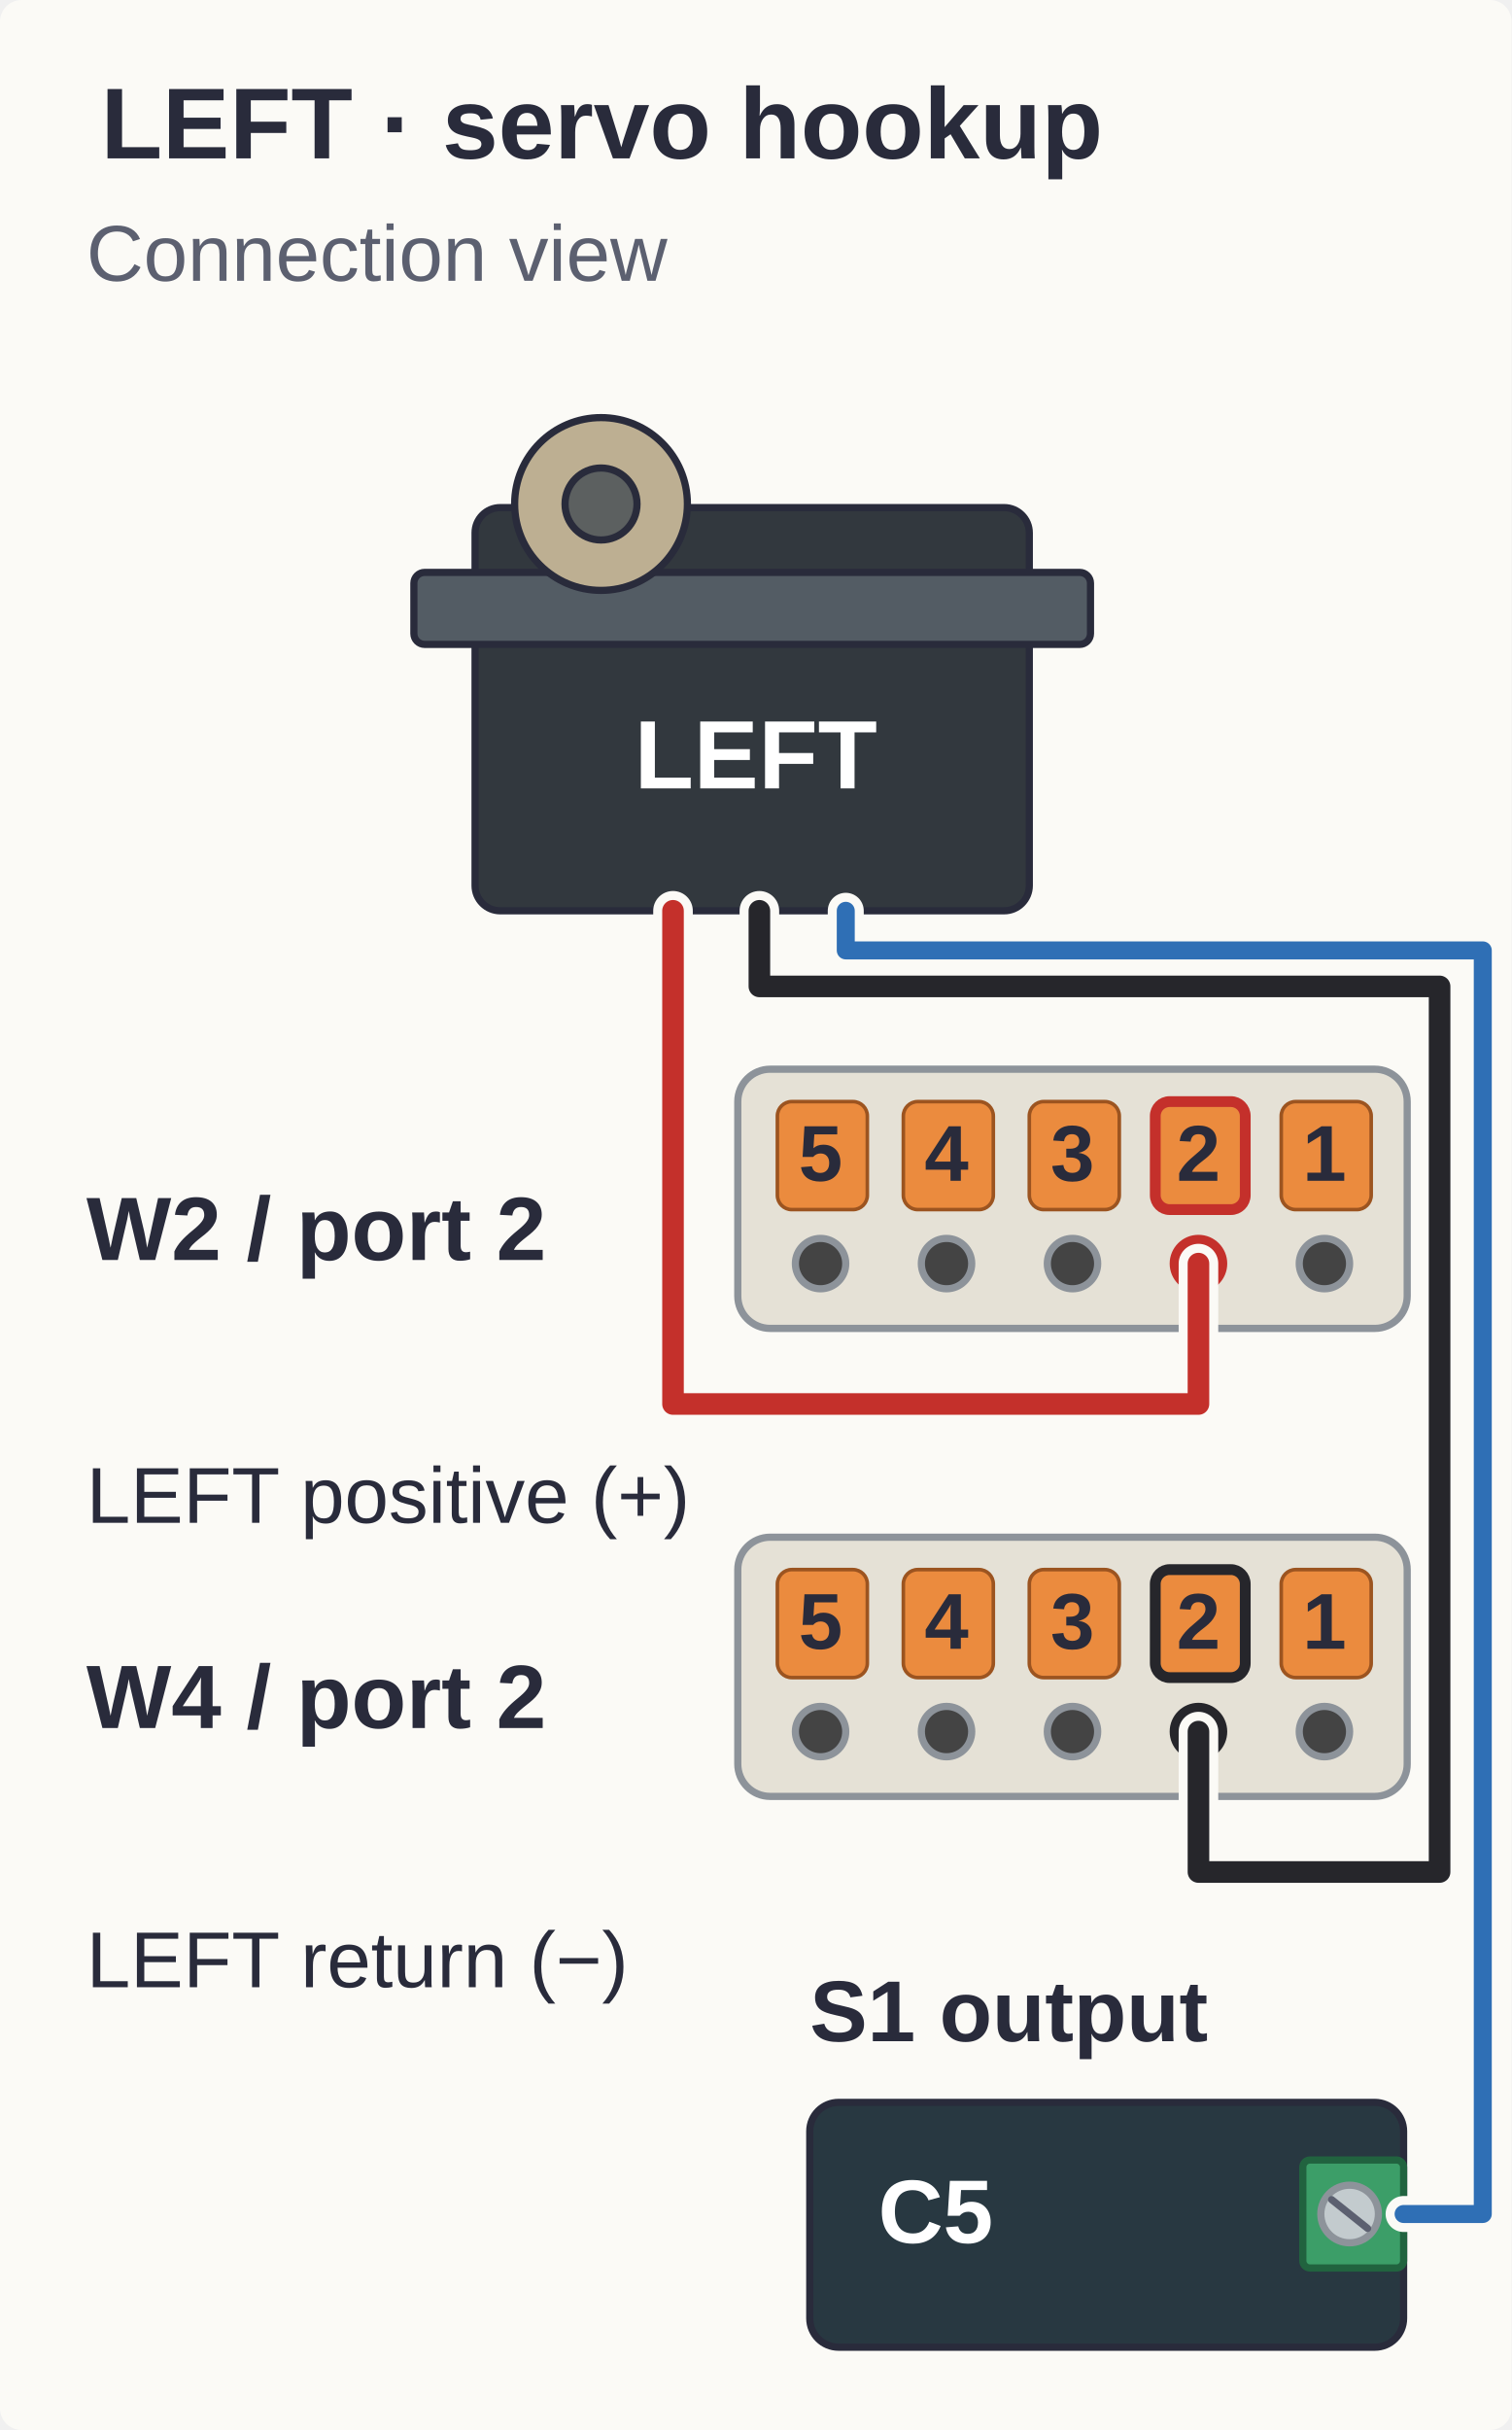
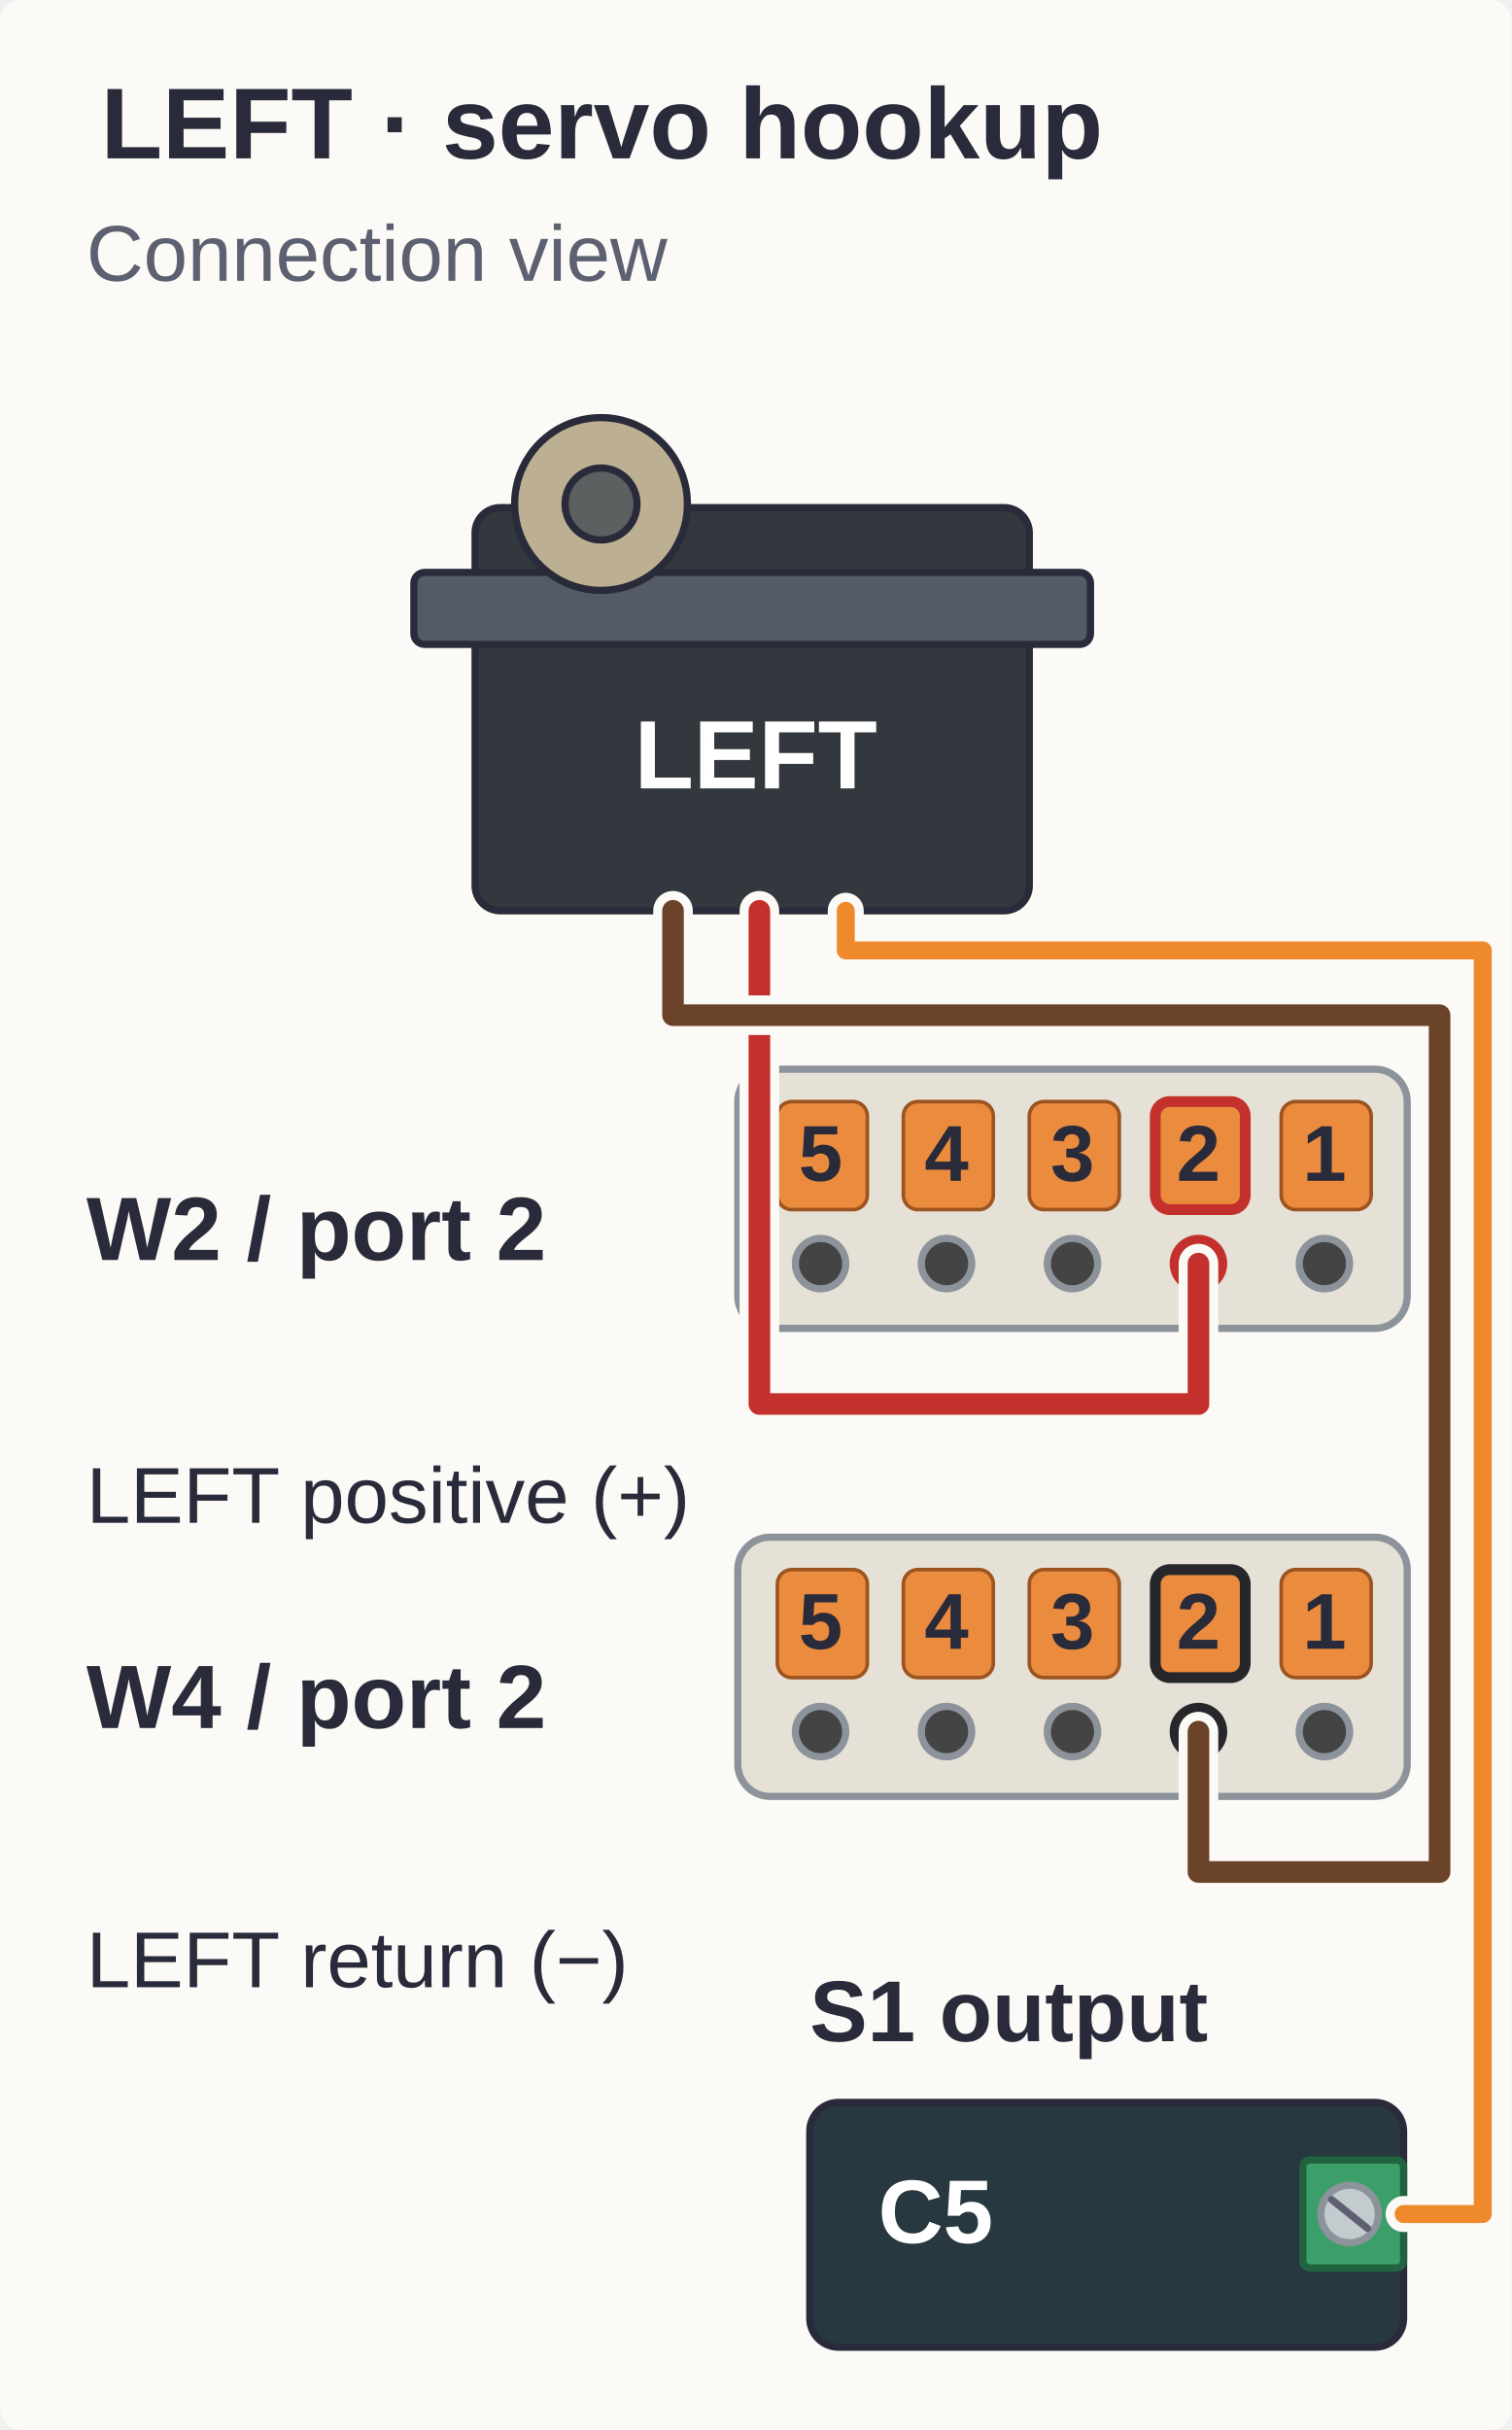
<svg xmlns="http://www.w3.org/2000/svg" viewBox="0 0 420 675" width="420" height="675" role="img">
  <defs>
    <marker id="arrow" viewBox="0 0 10 10" refX="8" refY="5" markerWidth="7" markerHeight="7" orient="auto-start-reverse">
      <path d="M0 0 L10 5 L0 10z" fill="#2f6fb5" />
    </marker>
  </defs>
  <rect x="0" y="0" width="420" height="675" rx="6" fill="#fbfaf6" stroke="none" stroke-width="2" />
  <text x="28" y="44" font-family="Arial,Helvetica,sans-serif" font-size="28" fill="#292b3b" font-weight="700" text-anchor="start">LEFT · servo hookup</text>
  <text x="24" y="78" font-family="Arial,Helvetica,sans-serif" font-size="22" fill="#5c6070" font-weight="400" text-anchor="start">Connection view</text>
  <rect x="132" y="141" width="154" height="112" rx="7" fill="#32383e" stroke="#292b3b" stroke-width="2" />
  <rect x="115" y="159" width="188" height="20" rx="3" fill="#535c64" stroke="#292b3b" stroke-width="2" />
  <circle cx="167" cy="140" r="24" fill="#bdaf92" stroke="#292b3b" stroke-width="2" />
  <circle cx="167" cy="140" r="10" fill="#5c6060" stroke="#292b3b" stroke-width="2" />
  <text x="210" y="219" font-family="Arial,Helvetica,sans-serif" font-size="27" fill="#fff" font-weight="700" text-anchor="middle">LEFT</text>
  <text x="24" y="350" font-family="Arial,Helvetica,sans-serif" font-size="25" fill="#292b3b" font-weight="700" text-anchor="start">W2 / port 2</text>
  <rect x="205" y="297" width="186" height="72" rx="9" fill="#e5e1d6" stroke="#8d939a" stroke-width="2" />
  <rect x="216" y="306" width="25" height="30" rx="4" fill="#eb8b3e" stroke="#9c5420" stroke-width="1" />
  <text x="228" y="328" font-family="Arial,Helvetica,sans-serif" font-size="22" fill="#292b3b" font-weight="700" text-anchor="middle">5</text>
  <circle cx="228" cy="351" r="7" fill="#444" stroke="#8d939a" stroke-width="2" />
  <rect x="251" y="306" width="25" height="30" rx="4" fill="#eb8b3e" stroke="#9c5420" stroke-width="1" />
  <text x="263" y="328" font-family="Arial,Helvetica,sans-serif" font-size="22" fill="#292b3b" font-weight="700" text-anchor="middle">4</text>
  <circle cx="263" cy="351" r="7" fill="#444" stroke="#8d939a" stroke-width="2" />
  <rect x="286" y="306" width="25" height="30" rx="4" fill="#eb8b3e" stroke="#9c5420" stroke-width="1" />
  <text x="298" y="328" font-family="Arial,Helvetica,sans-serif" font-size="22" fill="#292b3b" font-weight="700" text-anchor="middle">3</text>
  <circle cx="298" cy="351" r="7" fill="#444" stroke="#8d939a" stroke-width="2" />
  <rect x="321" y="306" width="25" height="30" rx="4" fill="#eb8b3e" stroke="#c4302b" stroke-width="3" />
  <text x="333" y="328" font-family="Arial,Helvetica,sans-serif" font-size="22" fill="#292b3b" font-weight="700" text-anchor="middle">2</text>
  <circle cx="333" cy="351" r="7" fill="#c4302b" stroke="#c4302b" stroke-width="2" />
  <rect x="356" y="306" width="25" height="30" rx="4" fill="#eb8b3e" stroke="#9c5420" stroke-width="1" />
  <text x="368" y="328" font-family="Arial,Helvetica,sans-serif" font-size="22" fill="#292b3b" font-weight="700" text-anchor="middle">1</text>
  <circle cx="368" cy="351" r="7" fill="#444" stroke="#8d939a" stroke-width="2" />
  <text x="24" y="480" font-family="Arial,Helvetica,sans-serif" font-size="25" fill="#292b3b" font-weight="700" text-anchor="start">W4 / port 2</text>
  <rect x="205" y="427" width="186" height="72" rx="9" fill="#e5e1d6" stroke="#8d939a" stroke-width="2" />
  <rect x="216" y="436" width="25" height="30" rx="4" fill="#eb8b3e" stroke="#9c5420" stroke-width="1" />
  <text x="228" y="458" font-family="Arial,Helvetica,sans-serif" font-size="22" fill="#292b3b" font-weight="700" text-anchor="middle">5</text>
  <circle cx="228" cy="481" r="7" fill="#444" stroke="#8d939a" stroke-width="2" />
  <rect x="251" y="436" width="25" height="30" rx="4" fill="#eb8b3e" stroke="#9c5420" stroke-width="1" />
  <text x="263" y="458" font-family="Arial,Helvetica,sans-serif" font-size="22" fill="#292b3b" font-weight="700" text-anchor="middle">4</text>
  <circle cx="263" cy="481" r="7" fill="#444" stroke="#8d939a" stroke-width="2" />
  <rect x="286" y="436" width="25" height="30" rx="4" fill="#eb8b3e" stroke="#9c5420" stroke-width="1" />
  <text x="298" y="458" font-family="Arial,Helvetica,sans-serif" font-size="22" fill="#292b3b" font-weight="700" text-anchor="middle">3</text>
  <circle cx="298" cy="481" r="7" fill="#444" stroke="#8d939a" stroke-width="2" />
  <rect x="321" y="436" width="25" height="30" rx="4" fill="#eb8b3e" stroke="#26262b" stroke-width="3" />
  <text x="333" y="458" font-family="Arial,Helvetica,sans-serif" font-size="22" fill="#292b3b" font-weight="700" text-anchor="middle">2</text>
  <circle cx="333" cy="481" r="7" fill="#26262b" stroke="#26262b" stroke-width="2" />
  <rect x="356" y="436" width="25" height="30" rx="4" fill="#eb8b3e" stroke="#9c5420" stroke-width="1" />
  <text x="368" y="458" font-family="Arial,Helvetica,sans-serif" font-size="22" fill="#292b3b" font-weight="700" text-anchor="middle">1</text>
  <circle cx="368" cy="481" r="7" fill="#444" stroke="#8d939a" stroke-width="2" />
  <text x="225" y="567" font-family="Arial,Helvetica,sans-serif" font-size="24" fill="#292b3b" font-weight="700" text-anchor="start">S1 output</text>
  <rect x="225" y="584" width="165" height="68" rx="8" fill="#283841" stroke="#292b3b" stroke-width="2" />
  <rect x="362" y="600" width="28" height="30" rx="2" fill="#3c9e68" stroke="#21633f" stroke-width="2" />
  <circle cx="375" cy="615" r="8" fill="#c3cbce" stroke="#8d939a" stroke-width="2" />
  <path d="M370 611 L380 619" fill="none" stroke="#5c6070" stroke-width="2" stroke-linejoin="round" stroke-linecap="round" />
  <text x="244" y="623" font-family="Arial,Helvetica,sans-serif" font-size="25" fill="#fff" font-weight="700" text-anchor="start">C5</text>
-   <path d="M187 253 L187 390 L333 390 L333 351" fill="none" stroke="#fbfaf6" stroke-width="11" stroke-linejoin="round" stroke-linecap="round" />
-   <path d="M187 253 L187 390 L333 390 L333 351" fill="none" stroke="#c4302b" stroke-width="6" stroke-linejoin="round" stroke-linecap="round" />
-   <path d="M211 253 L211 274 L400 274 L400 520 L333 520 L333 481" fill="none" stroke="#fbfaf6" stroke-width="11" stroke-linejoin="round" stroke-linecap="round" />
-   <path d="M211 253 L211 274 L400 274 L400 520 L333 520 L333 481" fill="none" stroke="#26262b" stroke-width="6" stroke-linejoin="round" stroke-linecap="round" />
+   <path d="M211 253 L211 390 L333 390 L333 351" fill="none" stroke="#fbfaf6" stroke-width="11" stroke-linejoin="round" stroke-linecap="round" />
+   <path d="M211 253 L211 390 L333 390 L333 351" fill="none" stroke="#c4302b" stroke-width="6" stroke-linejoin="round" stroke-linecap="round" />
+   <path d="M187 253 L187 282 L400 282 L400 520 L333 520 L333 481" fill="none" stroke="#fbfaf6" stroke-width="11" stroke-linejoin="round" stroke-linecap="round" />
+   <path d="M187 253 L187 282 L400 282 L400 520 L333 520 L333 481" fill="none" stroke="#6b4329" stroke-width="6" stroke-linejoin="round" stroke-linecap="round" />
  <path d="M235 253 L235 264 L412 264 L412 615 L390 615" fill="none" stroke="#fbfaf6" stroke-width="10" stroke-linejoin="round" stroke-linecap="round" />
-   <path d="M235 253 L235 264 L412 264 L412 615 L390 615" fill="none" stroke="#2f6fb5" stroke-width="5" stroke-linejoin="round" stroke-linecap="round" />
+   <path d="M235 253 L235 264 L412 264 L412 615 L390 615" fill="none" stroke="#ee8a2c" stroke-width="5" stroke-linejoin="round" stroke-linecap="round" />
  <text x="24" y="423" font-family="Arial,Helvetica,sans-serif" font-size="22" fill="#292b3b" font-weight="400" text-anchor="start">LEFT positive (+)</text>
  <text x="24" y="552" font-family="Arial,Helvetica,sans-serif" font-size="22" fill="#292b3b" font-weight="400" text-anchor="start">LEFT return (−)</text>
</svg>
